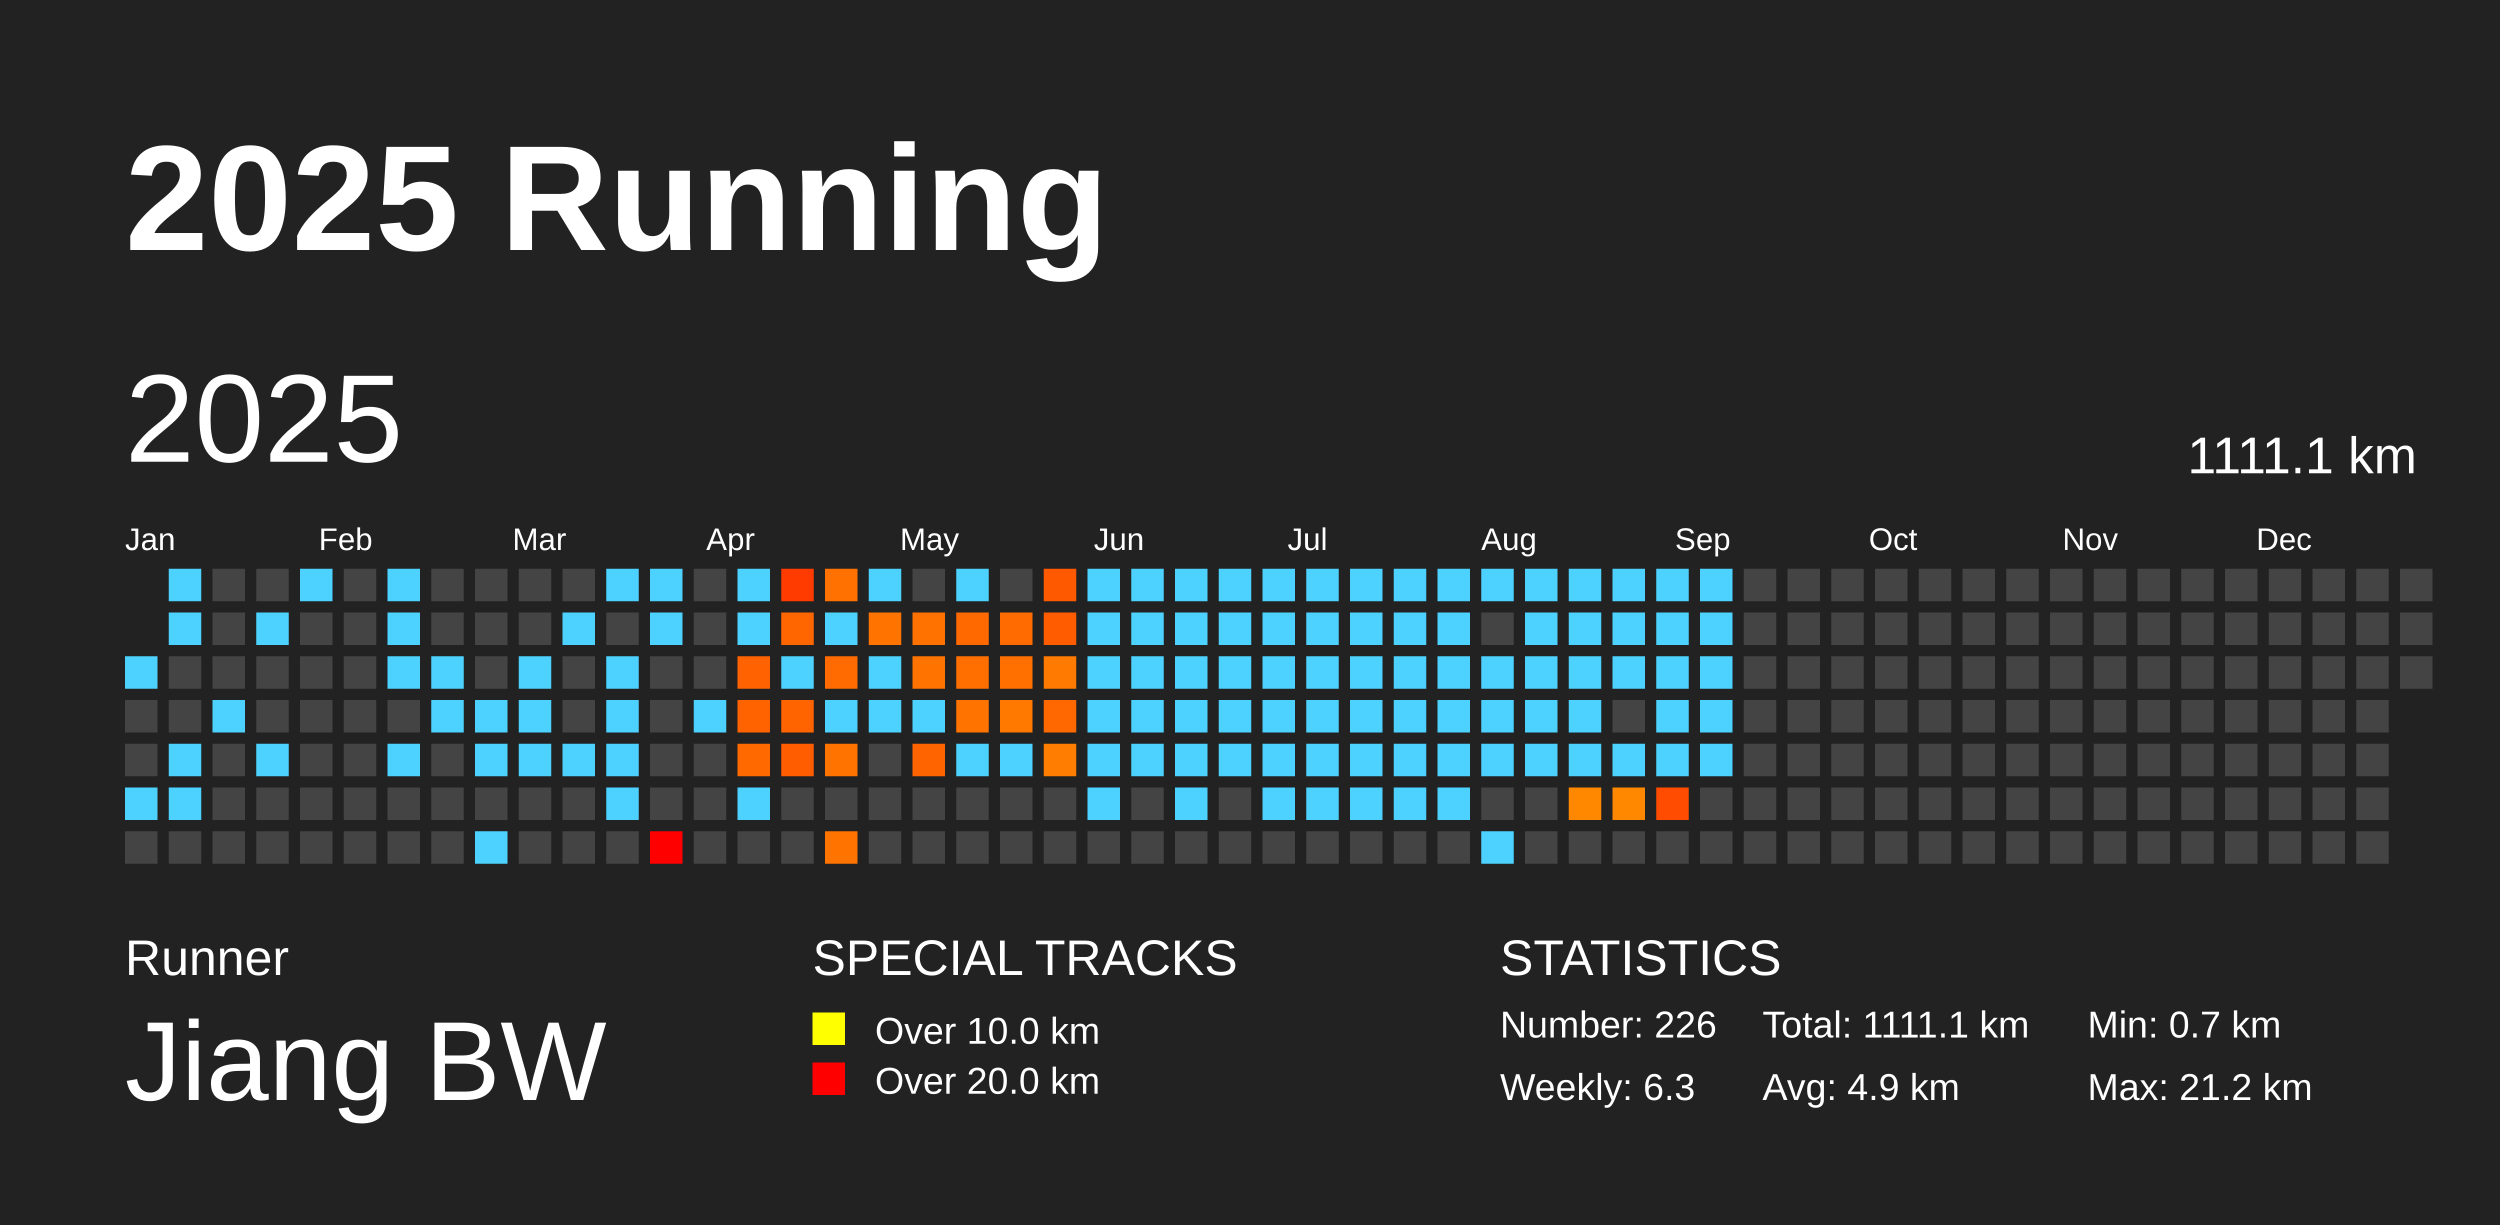
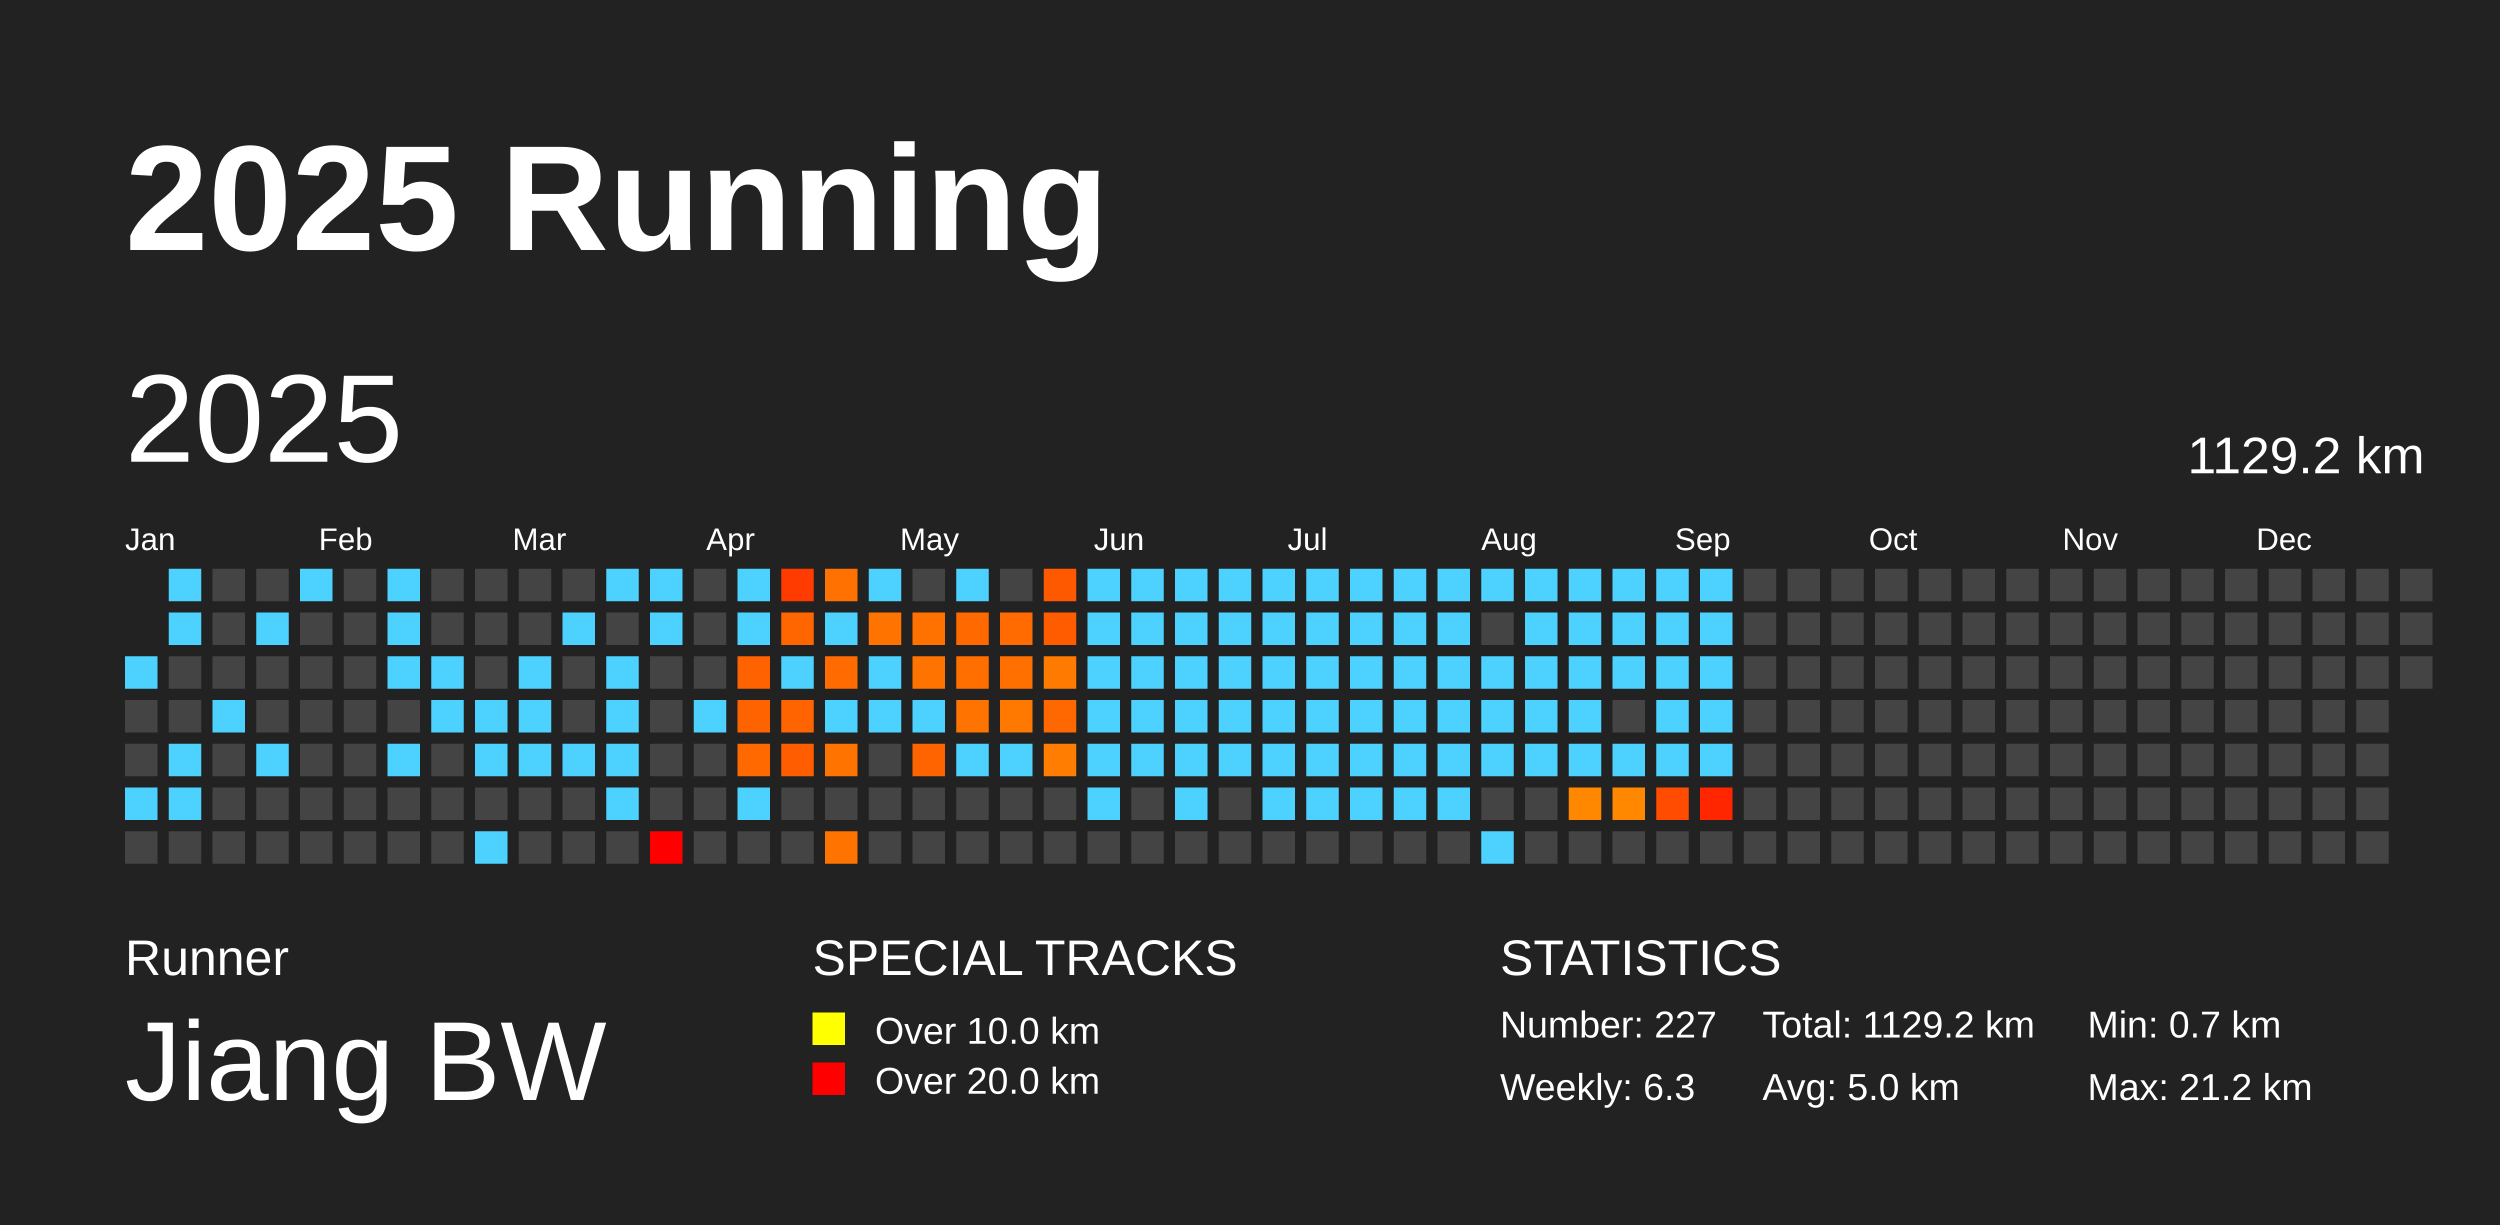
<svg xmlns="http://www.w3.org/2000/svg" baseProfile="full" height="98mm" version="1.1" viewBox="0,0,200,98" width="200mm">
  <defs />
  <rect fill="#222222" height="98" width="200" x="0" y="0" />
  <text fill="#FFFFFF" style="font-size:12px; font-family:Arial; font-weight:bold;" x="10" y="20">2025 Running</text>
  <text fill="#FFFFFF" style="font-size:4px; font-family:Arial" x="10" y="78">Runner</text>
  <text fill="#FFFFFF" style="font-size:9px; font-family:Arial" x="10" y="88">Jiang BW</text>
  <text fill="#FFFFFF" style="font-size:4px; font-family:Arial" x="65" y="78">SPECIAL TRACKS</text>
  <rect fill="yellow" height="2.6" width="2.6" x="65" y="81" />
  <text fill="#FFFFFF" style="font-size:3px; font-family:Arial" x="70" y="83.5">Over 10.0 km</text>
  <rect fill="red" height="2.6" width="2.6" x="65" y="85" />
  <text fill="#FFFFFF" style="font-size:3px; font-family:Arial" x="70" y="87.5">Over 20.0 km</text>
  <text fill="#FFFFFF" style="font-size:4px; font-family:Arial" x="120" y="78">STATISTICS</text>
-   <text fill="#FFFFFF" style="font-size:3px; font-family:Arial" x="120" y="83">Number: 226</text>
+   <text fill="#FFFFFF" style="font-size:3px; font-family:Arial" x="120" y="83">Number: 227</text>
  <text fill="#FFFFFF" style="font-size:3px; font-family:Arial" x="120" y="88">Weekly: 6.3</text>
-   <text fill="#FFFFFF" style="font-size:3px; font-family:Arial" x="141" y="83">Total: 1111.1 km</text>
-   <text fill="#FFFFFF" style="font-size:3px; font-family:Arial" x="141" y="88">Avg: 4.9 km</text>
+   <text fill="#FFFFFF" style="font-size:3px; font-family:Arial" x="141" y="83">Total: 1129.2 km</text>
+   <text fill="#FFFFFF" style="font-size:3px; font-family:Arial" x="141" y="88">Avg: 5.0 km</text>
  <text fill="#FFFFFF" style="font-size:3px; font-family:Arial" x="167" y="83">Min: 0.7 km</text>
  <text fill="#FFFFFF" style="font-size:3px; font-family:Arial" x="167" y="88">Max: 21.2 km</text>
  <text dominant-baseline="hanging" fill="#FFFFFF" style="font-size:10.0px; font-family:Arial;" x="10" y="30">2025</text>
-   <text dominant-baseline="hanging" fill="#FFFFFF" style="font-size:4.125px; font-family:Arial;" x="175" y="35">1111.1 km</text>
+   <text dominant-baseline="hanging" fill="#FFFFFF" style="font-size:4.125px; font-family:Arial;" x="175" y="35">1129.2 km</text>
  <text fill="#FFFFFF" style="font-size:2.5px; font-family:Arial" x="10.0" y="44">Jan</text>
  <text fill="#FFFFFF" style="font-size:2.5px; font-family:Arial" x="25.5" y="44">Feb</text>
  <text fill="#FFFFFF" style="font-size:2.5px; font-family:Arial" x="41.0" y="44">Mar</text>
  <text fill="#FFFFFF" style="font-size:2.5px; font-family:Arial" x="56.5" y="44">Apr</text>
  <text fill="#FFFFFF" style="font-size:2.5px; font-family:Arial" x="72.0" y="44">May</text>
  <text fill="#FFFFFF" style="font-size:2.5px; font-family:Arial" x="87.5" y="44">Jun</text>
  <text fill="#FFFFFF" style="font-size:2.5px; font-family:Arial" x="103.0" y="44">Jul</text>
  <text fill="#FFFFFF" style="font-size:2.5px; font-family:Arial" x="118.5" y="44">Aug</text>
  <text fill="#FFFFFF" style="font-size:2.5px; font-family:Arial" x="134.0" y="44">Sep</text>
  <text fill="#FFFFFF" style="font-size:2.5px; font-family:Arial" x="149.5" y="44">Oct</text>
  <text fill="#FFFFFF" style="font-size:2.5px; font-family:Arial" x="165.0" y="44">Nov</text>
  <text fill="#FFFFFF" style="font-size:2.5px; font-family:Arial" x="180.5" y="44">Dec</text>
  <rect fill="#4dd2ff" height="2.6" width="2.6" x="10.0" y="52.5" />
  <rect fill="#444444" height="2.6" width="2.6" x="10.0" y="56.0" />
  <rect fill="#444444" height="2.6" width="2.6" x="10.0" y="59.5" />
  <rect fill="#4dd2ff" height="2.6" width="2.6" x="10.0" y="63.0" />
  <rect fill="#444444" height="2.6" width="2.6" x="10.0" y="66.5" />
  <rect fill="#4dd2ff" height="2.6" width="2.6" x="13.5" y="45.5" />
  <rect fill="#4dd2ff" height="2.6" width="2.6" x="13.5" y="49.0" />
  <rect fill="#444444" height="2.6" width="2.6" x="13.5" y="52.5" />
  <rect fill="#444444" height="2.6" width="2.6" x="13.5" y="56.0" />
  <rect fill="#4dd2ff" height="2.6" width="2.6" x="13.5" y="59.5" />
  <rect fill="#4dd2ff" height="2.6" width="2.6" x="13.5" y="63.0" />
  <rect fill="#444444" height="2.6" width="2.6" x="13.5" y="66.5" />
  <rect fill="#444444" height="2.6" width="2.6" x="17.0" y="45.5" />
  <rect fill="#444444" height="2.6" width="2.6" x="17.0" y="49.0" />
  <rect fill="#444444" height="2.6" width="2.6" x="17.0" y="52.5" />
  <rect fill="#4dd2ff" height="2.6" width="2.6" x="17.0" y="56.0" />
  <rect fill="#444444" height="2.6" width="2.6" x="17.0" y="59.5" />
  <rect fill="#444444" height="2.6" width="2.6" x="17.0" y="63.0" />
  <rect fill="#444444" height="2.6" width="2.6" x="17.0" y="66.5" />
  <rect fill="#444444" height="2.6" width="2.6" x="20.5" y="45.5" />
  <rect fill="#4dd2ff" height="2.6" width="2.6" x="20.5" y="49.0" />
  <rect fill="#444444" height="2.6" width="2.6" x="20.5" y="52.5" />
  <rect fill="#444444" height="2.6" width="2.6" x="20.5" y="56.0" />
  <rect fill="#4dd2ff" height="2.6" width="2.6" x="20.5" y="59.5" />
  <rect fill="#444444" height="2.6" width="2.6" x="20.5" y="63.0" />
  <rect fill="#444444" height="2.6" width="2.6" x="20.5" y="66.5" />
  <rect fill="#4dd2ff" height="2.6" width="2.6" x="24.0" y="45.5" />
  <rect fill="#444444" height="2.6" width="2.6" x="24.0" y="49.0" />
  <rect fill="#444444" height="2.6" width="2.6" x="24.0" y="52.5" />
  <rect fill="#444444" height="2.6" width="2.6" x="24.0" y="56.0" />
  <rect fill="#444444" height="2.6" width="2.6" x="24.0" y="59.5" />
  <rect fill="#444444" height="2.6" width="2.6" x="24.0" y="63.0" />
  <rect fill="#444444" height="2.6" width="2.6" x="24.0" y="66.5" />
  <rect fill="#444444" height="2.6" width="2.6" x="27.5" y="45.5" />
  <rect fill="#444444" height="2.6" width="2.6" x="27.5" y="49.0" />
  <rect fill="#444444" height="2.6" width="2.6" x="27.5" y="52.5" />
  <rect fill="#444444" height="2.6" width="2.6" x="27.5" y="56.0" />
  <rect fill="#444444" height="2.6" width="2.6" x="27.5" y="59.5" />
  <rect fill="#444444" height="2.6" width="2.6" x="27.5" y="63.0" />
  <rect fill="#444444" height="2.6" width="2.6" x="27.5" y="66.5" />
  <rect fill="#4dd2ff" height="2.6" width="2.6" x="31.0" y="45.5" />
  <rect fill="#4dd2ff" height="2.6" width="2.6" x="31.0" y="49.0" />
  <rect fill="#4dd2ff" height="2.6" width="2.6" x="31.0" y="52.5" />
  <rect fill="#444444" height="2.6" width="2.6" x="31.0" y="56.0" />
  <rect fill="#4dd2ff" height="2.6" width="2.6" x="31.0" y="59.5" />
  <rect fill="#444444" height="2.6" width="2.6" x="31.0" y="63.0" />
  <rect fill="#444444" height="2.6" width="2.6" x="31.0" y="66.5" />
  <rect fill="#444444" height="2.6" width="2.6" x="34.5" y="45.5" />
  <rect fill="#444444" height="2.6" width="2.6" x="34.5" y="49.0" />
  <rect fill="#4dd2ff" height="2.6" width="2.6" x="34.5" y="52.5" />
  <rect fill="#4dd2ff" height="2.6" width="2.6" x="34.5" y="56.0" />
  <rect fill="#444444" height="2.6" width="2.6" x="34.5" y="59.5" />
  <rect fill="#444444" height="2.6" width="2.6" x="34.5" y="63.0" />
  <rect fill="#444444" height="2.6" width="2.6" x="34.5" y="66.5" />
  <rect fill="#444444" height="2.6" width="2.6" x="38.0" y="45.5" />
  <rect fill="#444444" height="2.6" width="2.6" x="38.0" y="49.0" />
  <rect fill="#444444" height="2.6" width="2.6" x="38.0" y="52.5" />
  <rect fill="#4dd2ff" height="2.6" width="2.6" x="38.0" y="56.0" />
  <rect fill="#4dd2ff" height="2.6" width="2.6" x="38.0" y="59.5" />
  <rect fill="#444444" height="2.6" width="2.6" x="38.0" y="63.0" />
  <rect fill="#4dd2ff" height="2.6" width="2.6" x="38.0" y="66.5" />
  <rect fill="#444444" height="2.6" width="2.6" x="41.5" y="45.5" />
  <rect fill="#444444" height="2.6" width="2.6" x="41.5" y="49.0" />
  <rect fill="#4dd2ff" height="2.6" width="2.6" x="41.5" y="52.5" />
  <rect fill="#4dd2ff" height="2.6" width="2.6" x="41.5" y="56.0" />
  <rect fill="#4dd2ff" height="2.6" width="2.6" x="41.5" y="59.5" />
  <rect fill="#444444" height="2.6" width="2.6" x="41.5" y="63.0" />
  <rect fill="#444444" height="2.6" width="2.6" x="41.5" y="66.5" />
  <rect fill="#444444" height="2.6" width="2.6" x="45.0" y="45.5" />
  <rect fill="#4dd2ff" height="2.6" width="2.6" x="45.0" y="49.0" />
  <rect fill="#444444" height="2.6" width="2.6" x="45.0" y="52.5" />
  <rect fill="#444444" height="2.6" width="2.6" x="45.0" y="56.0" />
  <rect fill="#4dd2ff" height="2.6" width="2.6" x="45.0" y="59.5" />
  <rect fill="#444444" height="2.6" width="2.6" x="45.0" y="63.0" />
  <rect fill="#444444" height="2.6" width="2.6" x="45.0" y="66.5" />
  <rect fill="#4dd2ff" height="2.6" width="2.6" x="48.5" y="45.5" />
  <rect fill="#444444" height="2.6" width="2.6" x="48.5" y="49.0" />
  <rect fill="#4dd2ff" height="2.6" width="2.6" x="48.5" y="52.5" />
  <rect fill="#4dd2ff" height="2.6" width="2.6" x="48.5" y="56.0" />
  <rect fill="#4dd2ff" height="2.6" width="2.6" x="48.5" y="59.5" />
  <rect fill="#4dd2ff" height="2.6" width="2.6" x="48.5" y="63.0" />
  <rect fill="#444444" height="2.6" width="2.6" x="48.5" y="66.5" />
  <rect fill="#4dd2ff" height="2.6" width="2.6" x="52.0" y="45.5" />
  <rect fill="#4dd2ff" height="2.6" width="2.6" x="52.0" y="49.0" />
  <rect fill="#444444" height="2.6" width="2.6" x="52.0" y="52.5" />
  <rect fill="#444444" height="2.6" width="2.6" x="52.0" y="56.0" />
  <rect fill="#444444" height="2.6" width="2.6" x="52.0" y="59.5" />
  <rect fill="#444444" height="2.6" width="2.6" x="52.0" y="63.0" />
  <rect fill="red" height="2.6" width="2.6" x="52.0" y="66.5" />
  <rect fill="#444444" height="2.6" width="2.6" x="55.5" y="45.5" />
  <rect fill="#444444" height="2.6" width="2.6" x="55.5" y="49.0" />
  <rect fill="#444444" height="2.6" width="2.6" x="55.5" y="52.5" />
  <rect fill="#4dd2ff" height="2.6" width="2.6" x="55.5" y="56.0" />
  <rect fill="#444444" height="2.6" width="2.6" x="55.5" y="59.5" />
  <rect fill="#444444" height="2.6" width="2.6" x="55.5" y="63.0" />
  <rect fill="#444444" height="2.6" width="2.6" x="55.5" y="66.5" />
  <rect fill="#4dd2ff" height="2.6" width="2.6" x="59.0" y="45.5" />
  <rect fill="#4dd2ff" height="2.6" width="2.6" x="59.0" y="49.0" />
  <rect fill="#ff6200" height="2.6" width="2.6" x="59.0" y="52.5" />
  <rect fill="#ff6300" height="2.6" width="2.6" x="59.0" y="56.0" />
  <rect fill="#ff6900" height="2.6" width="2.6" x="59.0" y="59.5" />
  <rect fill="#4dd2ff" height="2.6" width="2.6" x="59.0" y="63.0" />
  <rect fill="#444444" height="2.6" width="2.6" x="59.0" y="66.5" />
  <rect fill="#ff3b00" height="2.6" width="2.6" x="62.5" y="45.5" />
  <rect fill="#ff6600" height="2.6" width="2.6" x="62.5" y="49.0" />
  <rect fill="#4dd2ff" height="2.6" width="2.6" x="62.5" y="52.5" />
  <rect fill="#ff6400" height="2.6" width="2.6" x="62.5" y="56.0" />
  <rect fill="#ff5d00" height="2.6" width="2.6" x="62.5" y="59.5" />
  <rect fill="#444444" height="2.6" width="2.6" x="62.5" y="63.0" />
  <rect fill="#444444" height="2.6" width="2.6" x="62.5" y="66.5" />
  <rect fill="#ff7100" height="2.6" width="2.6" x="66.0" y="45.5" />
  <rect fill="#4dd2ff" height="2.6" width="2.6" x="66.0" y="49.0" />
  <rect fill="#ff6b00" height="2.6" width="2.6" x="66.0" y="52.5" />
  <rect fill="#4dd2ff" height="2.6" width="2.6" x="66.0" y="56.0" />
  <rect fill="#ff7400" height="2.6" width="2.6" x="66.0" y="59.5" />
  <rect fill="#444444" height="2.6" width="2.6" x="66.0" y="63.0" />
  <rect fill="#ff7300" height="2.6" width="2.6" x="66.0" y="66.5" />
  <rect fill="#4dd2ff" height="2.6" width="2.6" x="69.5" y="45.5" />
  <rect fill="#ff7400" height="2.6" width="2.6" x="69.5" y="49.0" />
  <rect fill="#4dd2ff" height="2.6" width="2.6" x="69.5" y="52.5" />
  <rect fill="#4dd2ff" height="2.6" width="2.6" x="69.5" y="56.0" />
  <rect fill="#444444" height="2.6" width="2.6" x="69.5" y="59.5" />
  <rect fill="#444444" height="2.6" width="2.6" x="69.5" y="63.0" />
  <rect fill="#444444" height="2.6" width="2.6" x="69.5" y="66.5" />
  <rect fill="#444444" height="2.6" width="2.6" x="73.0" y="45.5" />
  <rect fill="#ff7200" height="2.6" width="2.6" x="73.0" y="49.0" />
  <rect fill="#ff7300" height="2.6" width="2.6" x="73.0" y="52.5" />
  <rect fill="#4dd2ff" height="2.6" width="2.6" x="73.0" y="56.0" />
  <rect fill="#ff6400" height="2.6" width="2.6" x="73.0" y="59.5" />
  <rect fill="#444444" height="2.6" width="2.6" x="73.0" y="63.0" />
  <rect fill="#444444" height="2.6" width="2.6" x="73.0" y="66.5" />
  <rect fill="#4dd2ff" height="2.6" width="2.6" x="76.5" y="45.5" />
  <rect fill="#ff6900" height="2.6" width="2.6" x="76.5" y="49.0" />
  <rect fill="#ff6f00" height="2.6" width="2.6" x="76.5" y="52.5" />
  <rect fill="#ff7300" height="2.6" width="2.6" x="76.5" y="56.0" />
  <rect fill="#4dd2ff" height="2.6" width="2.6" x="76.5" y="59.5" />
  <rect fill="#444444" height="2.6" width="2.6" x="76.5" y="63.0" />
  <rect fill="#444444" height="2.6" width="2.6" x="76.5" y="66.5" />
  <rect fill="#444444" height="2.6" width="2.6" x="80.0" y="45.5" />
  <rect fill="#ff6b00" height="2.6" width="2.6" x="80.0" y="49.0" />
  <rect fill="#ff7000" height="2.6" width="2.6" x="80.0" y="52.5" />
  <rect fill="#ff7800" height="2.6" width="2.6" x="80.0" y="56.0" />
  <rect fill="#4dd2ff" height="2.6" width="2.6" x="80.0" y="59.5" />
  <rect fill="#444444" height="2.6" width="2.6" x="80.0" y="63.0" />
  <rect fill="#444444" height="2.6" width="2.6" x="80.0" y="66.5" />
  <rect fill="#ff5900" height="2.6" width="2.6" x="83.5" y="45.5" />
  <rect fill="#ff5c00" height="2.6" width="2.6" x="83.5" y="49.0" />
  <rect fill="#ff7a00" height="2.6" width="2.6" x="83.5" y="52.5" />
  <rect fill="#ff6800" height="2.6" width="2.6" x="83.5" y="56.0" />
  <rect fill="#ff7d00" height="2.6" width="2.6" x="83.5" y="59.5" />
  <rect fill="#444444" height="2.6" width="2.6" x="83.5" y="63.0" />
  <rect fill="#444444" height="2.6" width="2.6" x="83.5" y="66.5" />
  <rect fill="#4dd2ff" height="2.6" width="2.6" x="87.0" y="45.5" />
  <rect fill="#4dd2ff" height="2.6" width="2.6" x="87.0" y="49.0" />
  <rect fill="#4dd2ff" height="2.6" width="2.6" x="87.0" y="52.5" />
  <rect fill="#4dd2ff" height="2.6" width="2.6" x="87.0" y="56.0" />
  <rect fill="#4dd2ff" height="2.6" width="2.6" x="87.0" y="59.5" />
  <rect fill="#4dd2ff" height="2.6" width="2.6" x="87.0" y="63.0" />
  <rect fill="#444444" height="2.6" width="2.6" x="87.0" y="66.5" />
  <rect fill="#4dd2ff" height="2.6" width="2.6" x="90.5" y="45.5" />
  <rect fill="#4dd2ff" height="2.6" width="2.6" x="90.5" y="49.0" />
  <rect fill="#4dd2ff" height="2.6" width="2.6" x="90.5" y="52.5" />
  <rect fill="#4dd2ff" height="2.6" width="2.6" x="90.5" y="56.0" />
  <rect fill="#4dd2ff" height="2.6" width="2.6" x="90.5" y="59.5" />
  <rect fill="#444444" height="2.6" width="2.6" x="90.5" y="63.0" />
  <rect fill="#444444" height="2.6" width="2.6" x="90.5" y="66.5" />
  <rect fill="#4dd2ff" height="2.6" width="2.6" x="94.0" y="45.5" />
  <rect fill="#4dd2ff" height="2.6" width="2.6" x="94.0" y="49.0" />
  <rect fill="#4dd2ff" height="2.6" width="2.6" x="94.0" y="52.5" />
  <rect fill="#4dd2ff" height="2.6" width="2.6" x="94.0" y="56.0" />
  <rect fill="#4dd2ff" height="2.6" width="2.6" x="94.0" y="59.5" />
  <rect fill="#4dd2ff" height="2.6" width="2.6" x="94.0" y="63.0" />
  <rect fill="#444444" height="2.6" width="2.6" x="94.0" y="66.5" />
  <rect fill="#4dd2ff" height="2.6" width="2.6" x="97.5" y="45.5" />
  <rect fill="#4dd2ff" height="2.6" width="2.6" x="97.5" y="49.0" />
  <rect fill="#4dd2ff" height="2.6" width="2.6" x="97.5" y="52.5" />
  <rect fill="#4dd2ff" height="2.6" width="2.6" x="97.5" y="56.0" />
  <rect fill="#4dd2ff" height="2.6" width="2.6" x="97.5" y="59.5" />
  <rect fill="#444444" height="2.6" width="2.6" x="97.5" y="63.0" />
  <rect fill="#444444" height="2.6" width="2.6" x="97.5" y="66.5" />
  <rect fill="#4dd2ff" height="2.6" width="2.6" x="101.0" y="45.5" />
  <rect fill="#4dd2ff" height="2.6" width="2.6" x="101.0" y="49.0" />
  <rect fill="#4dd2ff" height="2.6" width="2.6" x="101.0" y="52.5" />
  <rect fill="#4dd2ff" height="2.6" width="2.6" x="101.0" y="56.0" />
  <rect fill="#4dd2ff" height="2.6" width="2.6" x="101.0" y="59.5" />
  <rect fill="#4dd2ff" height="2.6" width="2.6" x="101.0" y="63.0" />
  <rect fill="#444444" height="2.6" width="2.6" x="101.0" y="66.5" />
  <rect fill="#4dd2ff" height="2.6" width="2.6" x="104.5" y="45.5" />
  <rect fill="#4dd2ff" height="2.6" width="2.6" x="104.5" y="49.0" />
  <rect fill="#4dd2ff" height="2.6" width="2.6" x="104.5" y="52.5" />
  <rect fill="#4dd2ff" height="2.6" width="2.6" x="104.5" y="56.0" />
  <rect fill="#4dd2ff" height="2.6" width="2.6" x="104.5" y="59.5" />
  <rect fill="#4dd2ff" height="2.6" width="2.6" x="104.5" y="63.0" />
  <rect fill="#444444" height="2.6" width="2.6" x="104.5" y="66.5" />
  <rect fill="#4dd2ff" height="2.6" width="2.6" x="108.0" y="45.5" />
  <rect fill="#4dd2ff" height="2.6" width="2.6" x="108.0" y="49.0" />
  <rect fill="#4dd2ff" height="2.6" width="2.6" x="108.0" y="52.5" />
  <rect fill="#4dd2ff" height="2.6" width="2.6" x="108.0" y="56.0" />
  <rect fill="#4dd2ff" height="2.6" width="2.6" x="108.0" y="59.5" />
  <rect fill="#4dd2ff" height="2.6" width="2.6" x="108.0" y="63.0" />
  <rect fill="#444444" height="2.6" width="2.6" x="108.0" y="66.5" />
  <rect fill="#4dd2ff" height="2.6" width="2.6" x="111.5" y="45.5" />
  <rect fill="#4dd2ff" height="2.6" width="2.6" x="111.5" y="49.0" />
  <rect fill="#4dd2ff" height="2.6" width="2.6" x="111.5" y="52.5" />
  <rect fill="#4dd2ff" height="2.6" width="2.6" x="111.5" y="56.0" />
  <rect fill="#4dd2ff" height="2.6" width="2.6" x="111.5" y="59.5" />
  <rect fill="#4dd2ff" height="2.6" width="2.6" x="111.5" y="63.0" />
  <rect fill="#444444" height="2.6" width="2.6" x="111.5" y="66.5" />
  <rect fill="#4dd2ff" height="2.6" width="2.6" x="115.0" y="45.5" />
  <rect fill="#4dd2ff" height="2.6" width="2.6" x="115.0" y="49.0" />
  <rect fill="#4dd2ff" height="2.6" width="2.6" x="115.0" y="52.5" />
  <rect fill="#4dd2ff" height="2.6" width="2.6" x="115.0" y="56.0" />
  <rect fill="#4dd2ff" height="2.6" width="2.6" x="115.0" y="59.5" />
  <rect fill="#4dd2ff" height="2.6" width="2.6" x="115.0" y="63.0" />
  <rect fill="#444444" height="2.6" width="2.6" x="115.0" y="66.5" />
  <rect fill="#4dd2ff" height="2.6" width="2.6" x="118.5" y="45.5" />
  <rect fill="#444444" height="2.6" width="2.6" x="118.5" y="49.0" />
  <rect fill="#4dd2ff" height="2.6" width="2.6" x="118.5" y="52.5" />
  <rect fill="#4dd2ff" height="2.6" width="2.6" x="118.5" y="56.0" />
  <rect fill="#4dd2ff" height="2.6" width="2.6" x="118.5" y="59.5" />
  <rect fill="#444444" height="2.6" width="2.6" x="118.5" y="63.0" />
  <rect fill="#4dd2ff" height="2.6" width="2.6" x="118.5" y="66.5" />
  <rect fill="#4dd2ff" height="2.6" width="2.6" x="122.0" y="45.5" />
  <rect fill="#4dd2ff" height="2.6" width="2.6" x="122.0" y="49.0" />
  <rect fill="#4dd2ff" height="2.6" width="2.6" x="122.0" y="52.5" />
  <rect fill="#4dd2ff" height="2.6" width="2.6" x="122.0" y="56.0" />
  <rect fill="#4dd2ff" height="2.6" width="2.6" x="122.0" y="59.5" />
  <rect fill="#444444" height="2.6" width="2.6" x="122.0" y="63.0" />
  <rect fill="#444444" height="2.6" width="2.6" x="122.0" y="66.5" />
  <rect fill="#4dd2ff" height="2.6" width="2.6" x="125.5" y="45.5" />
  <rect fill="#4dd2ff" height="2.6" width="2.6" x="125.5" y="49.0" />
  <rect fill="#4dd2ff" height="2.6" width="2.6" x="125.5" y="52.5" />
  <rect fill="#4dd2ff" height="2.6" width="2.6" x="125.5" y="56.0" />
  <rect fill="#4dd2ff" height="2.6" width="2.6" x="125.5" y="59.5" />
  <rect fill="#ff8800" height="2.6" width="2.6" x="125.5" y="63.0" />
  <rect fill="#444444" height="2.6" width="2.6" x="125.5" y="66.5" />
  <rect fill="#4dd2ff" height="2.6" width="2.6" x="129.0" y="45.5" />
  <rect fill="#4dd2ff" height="2.6" width="2.6" x="129.0" y="49.0" />
  <rect fill="#4dd2ff" height="2.6" width="2.6" x="129.0" y="52.5" />
  <rect fill="#444444" height="2.6" width="2.6" x="129.0" y="56.0" />
  <rect fill="#4dd2ff" height="2.6" width="2.6" x="129.0" y="59.5" />
  <rect fill="#ff8800" height="2.6" width="2.6" x="129.0" y="63.0" />
  <rect fill="#444444" height="2.6" width="2.6" x="129.0" y="66.5" />
  <rect fill="#4dd2ff" height="2.6" width="2.6" x="132.5" y="45.5" />
  <rect fill="#4dd2ff" height="2.6" width="2.6" x="132.5" y="49.0" />
  <rect fill="#4dd2ff" height="2.6" width="2.6" x="132.5" y="52.5" />
  <rect fill="#4dd2ff" height="2.6" width="2.6" x="132.5" y="56.0" />
  <rect fill="#4dd2ff" height="2.6" width="2.6" x="132.5" y="59.5" />
  <rect fill="#ff4c00" height="2.6" width="2.6" x="132.5" y="63.0" />
  <rect fill="#444444" height="2.6" width="2.6" x="132.5" y="66.5" />
  <rect fill="#4dd2ff" height="2.6" width="2.6" x="136.0" y="45.5" />
  <rect fill="#4dd2ff" height="2.6" width="2.6" x="136.0" y="49.0" />
  <rect fill="#4dd2ff" height="2.6" width="2.6" x="136.0" y="52.5" />
  <rect fill="#4dd2ff" height="2.6" width="2.6" x="136.0" y="56.0" />
  <rect fill="#4dd2ff" height="2.6" width="2.6" x="136.0" y="59.5" />
-   <rect fill="#444444" height="2.6" width="2.6" x="136.0" y="63.0" />
+   <rect fill="#ff2600" height="2.6" width="2.6" x="136.0" y="63.0" />
  <rect fill="#444444" height="2.6" width="2.6" x="136.0" y="66.5" />
  <rect fill="#444444" height="2.6" width="2.6" x="139.5" y="45.5" />
  <rect fill="#444444" height="2.6" width="2.6" x="139.5" y="49.0" />
  <rect fill="#444444" height="2.6" width="2.6" x="139.5" y="52.5" />
  <rect fill="#444444" height="2.6" width="2.6" x="139.5" y="56.0" />
  <rect fill="#444444" height="2.6" width="2.6" x="139.5" y="59.5" />
  <rect fill="#444444" height="2.6" width="2.6" x="139.5" y="63.0" />
  <rect fill="#444444" height="2.6" width="2.6" x="139.5" y="66.5" />
  <rect fill="#444444" height="2.6" width="2.6" x="143.0" y="45.5" />
  <rect fill="#444444" height="2.6" width="2.6" x="143.0" y="49.0" />
  <rect fill="#444444" height="2.6" width="2.6" x="143.0" y="52.5" />
  <rect fill="#444444" height="2.6" width="2.6" x="143.0" y="56.0" />
  <rect fill="#444444" height="2.6" width="2.6" x="143.0" y="59.5" />
  <rect fill="#444444" height="2.6" width="2.6" x="143.0" y="63.0" />
  <rect fill="#444444" height="2.6" width="2.6" x="143.0" y="66.5" />
  <rect fill="#444444" height="2.6" width="2.6" x="146.5" y="45.5" />
  <rect fill="#444444" height="2.6" width="2.6" x="146.5" y="49.0" />
  <rect fill="#444444" height="2.6" width="2.6" x="146.5" y="52.5" />
  <rect fill="#444444" height="2.6" width="2.6" x="146.5" y="56.0" />
  <rect fill="#444444" height="2.6" width="2.6" x="146.5" y="59.5" />
  <rect fill="#444444" height="2.6" width="2.6" x="146.5" y="63.0" />
  <rect fill="#444444" height="2.6" width="2.6" x="146.5" y="66.5" />
  <rect fill="#444444" height="2.6" width="2.6" x="150.0" y="45.5" />
  <rect fill="#444444" height="2.6" width="2.6" x="150.0" y="49.0" />
  <rect fill="#444444" height="2.6" width="2.6" x="150.0" y="52.5" />
  <rect fill="#444444" height="2.6" width="2.6" x="150.0" y="56.0" />
  <rect fill="#444444" height="2.6" width="2.6" x="150.0" y="59.5" />
  <rect fill="#444444" height="2.6" width="2.6" x="150.0" y="63.0" />
  <rect fill="#444444" height="2.6" width="2.6" x="150.0" y="66.5" />
  <rect fill="#444444" height="2.6" width="2.6" x="153.5" y="45.5" />
  <rect fill="#444444" height="2.6" width="2.6" x="153.5" y="49.0" />
  <rect fill="#444444" height="2.6" width="2.6" x="153.5" y="52.5" />
  <rect fill="#444444" height="2.6" width="2.6" x="153.5" y="56.0" />
  <rect fill="#444444" height="2.6" width="2.6" x="153.5" y="59.5" />
  <rect fill="#444444" height="2.6" width="2.6" x="153.5" y="63.0" />
  <rect fill="#444444" height="2.6" width="2.6" x="153.5" y="66.5" />
  <rect fill="#444444" height="2.6" width="2.6" x="157.0" y="45.5" />
  <rect fill="#444444" height="2.6" width="2.6" x="157.0" y="49.0" />
  <rect fill="#444444" height="2.6" width="2.6" x="157.0" y="52.5" />
  <rect fill="#444444" height="2.6" width="2.6" x="157.0" y="56.0" />
  <rect fill="#444444" height="2.6" width="2.6" x="157.0" y="59.5" />
  <rect fill="#444444" height="2.6" width="2.6" x="157.0" y="63.0" />
  <rect fill="#444444" height="2.6" width="2.6" x="157.0" y="66.5" />
  <rect fill="#444444" height="2.6" width="2.6" x="160.5" y="45.5" />
  <rect fill="#444444" height="2.6" width="2.6" x="160.5" y="49.0" />
  <rect fill="#444444" height="2.6" width="2.6" x="160.5" y="52.5" />
  <rect fill="#444444" height="2.6" width="2.6" x="160.5" y="56.0" />
  <rect fill="#444444" height="2.6" width="2.6" x="160.5" y="59.5" />
  <rect fill="#444444" height="2.6" width="2.6" x="160.5" y="63.0" />
  <rect fill="#444444" height="2.6" width="2.6" x="160.5" y="66.5" />
  <rect fill="#444444" height="2.6" width="2.6" x="164.0" y="45.5" />
  <rect fill="#444444" height="2.6" width="2.6" x="164.0" y="49.0" />
  <rect fill="#444444" height="2.6" width="2.6" x="164.0" y="52.5" />
  <rect fill="#444444" height="2.6" width="2.6" x="164.0" y="56.0" />
  <rect fill="#444444" height="2.6" width="2.6" x="164.0" y="59.5" />
  <rect fill="#444444" height="2.6" width="2.6" x="164.0" y="63.0" />
  <rect fill="#444444" height="2.6" width="2.6" x="164.0" y="66.5" />
  <rect fill="#444444" height="2.6" width="2.6" x="167.5" y="45.5" />
  <rect fill="#444444" height="2.6" width="2.6" x="167.5" y="49.0" />
  <rect fill="#444444" height="2.6" width="2.6" x="167.5" y="52.5" />
  <rect fill="#444444" height="2.6" width="2.6" x="167.5" y="56.0" />
  <rect fill="#444444" height="2.6" width="2.6" x="167.5" y="59.5" />
  <rect fill="#444444" height="2.6" width="2.6" x="167.5" y="63.0" />
  <rect fill="#444444" height="2.6" width="2.6" x="167.5" y="66.5" />
  <rect fill="#444444" height="2.6" width="2.6" x="171.0" y="45.5" />
  <rect fill="#444444" height="2.6" width="2.6" x="171.0" y="49.0" />
  <rect fill="#444444" height="2.6" width="2.6" x="171.0" y="52.5" />
  <rect fill="#444444" height="2.6" width="2.6" x="171.0" y="56.0" />
  <rect fill="#444444" height="2.6" width="2.6" x="171.0" y="59.5" />
  <rect fill="#444444" height="2.6" width="2.6" x="171.0" y="63.0" />
  <rect fill="#444444" height="2.6" width="2.6" x="171.0" y="66.5" />
  <rect fill="#444444" height="2.6" width="2.6" x="174.5" y="45.5" />
  <rect fill="#444444" height="2.6" width="2.6" x="174.5" y="49.0" />
  <rect fill="#444444" height="2.6" width="2.6" x="174.5" y="52.5" />
  <rect fill="#444444" height="2.6" width="2.6" x="174.5" y="56.0" />
  <rect fill="#444444" height="2.6" width="2.6" x="174.5" y="59.5" />
  <rect fill="#444444" height="2.6" width="2.6" x="174.5" y="63.0" />
  <rect fill="#444444" height="2.6" width="2.6" x="174.5" y="66.5" />
  <rect fill="#444444" height="2.6" width="2.6" x="178.0" y="45.5" />
  <rect fill="#444444" height="2.6" width="2.6" x="178.0" y="49.0" />
  <rect fill="#444444" height="2.6" width="2.6" x="178.0" y="52.5" />
  <rect fill="#444444" height="2.6" width="2.6" x="178.0" y="56.0" />
  <rect fill="#444444" height="2.6" width="2.6" x="178.0" y="59.5" />
  <rect fill="#444444" height="2.6" width="2.6" x="178.0" y="63.0" />
  <rect fill="#444444" height="2.6" width="2.6" x="178.0" y="66.5" />
  <rect fill="#444444" height="2.6" width="2.6" x="181.5" y="45.5" />
  <rect fill="#444444" height="2.6" width="2.6" x="181.5" y="49.0" />
  <rect fill="#444444" height="2.6" width="2.6" x="181.5" y="52.5" />
  <rect fill="#444444" height="2.6" width="2.6" x="181.5" y="56.0" />
  <rect fill="#444444" height="2.6" width="2.6" x="181.5" y="59.5" />
  <rect fill="#444444" height="2.6" width="2.6" x="181.5" y="63.0" />
  <rect fill="#444444" height="2.6" width="2.6" x="181.5" y="66.5" />
  <rect fill="#444444" height="2.6" width="2.6" x="185.0" y="45.5" />
  <rect fill="#444444" height="2.6" width="2.6" x="185.0" y="49.0" />
  <rect fill="#444444" height="2.6" width="2.6" x="185.0" y="52.5" />
  <rect fill="#444444" height="2.6" width="2.6" x="185.0" y="56.0" />
  <rect fill="#444444" height="2.6" width="2.6" x="185.0" y="59.5" />
  <rect fill="#444444" height="2.6" width="2.6" x="185.0" y="63.0" />
  <rect fill="#444444" height="2.6" width="2.6" x="185.0" y="66.5" />
  <rect fill="#444444" height="2.6" width="2.6" x="188.5" y="45.5" />
  <rect fill="#444444" height="2.6" width="2.6" x="188.5" y="49.0" />
  <rect fill="#444444" height="2.6" width="2.6" x="188.5" y="52.5" />
  <rect fill="#444444" height="2.6" width="2.6" x="188.5" y="56.0" />
  <rect fill="#444444" height="2.6" width="2.6" x="188.5" y="59.5" />
  <rect fill="#444444" height="2.6" width="2.6" x="188.5" y="63.0" />
  <rect fill="#444444" height="2.6" width="2.6" x="188.5" y="66.5" />
  <rect fill="#444444" height="2.6" width="2.6" x="192.0" y="45.5" />
  <rect fill="#444444" height="2.6" width="2.6" x="192.0" y="49.0" />
  <rect fill="#444444" height="2.6" width="2.6" x="192.0" y="52.5" />
</svg>
